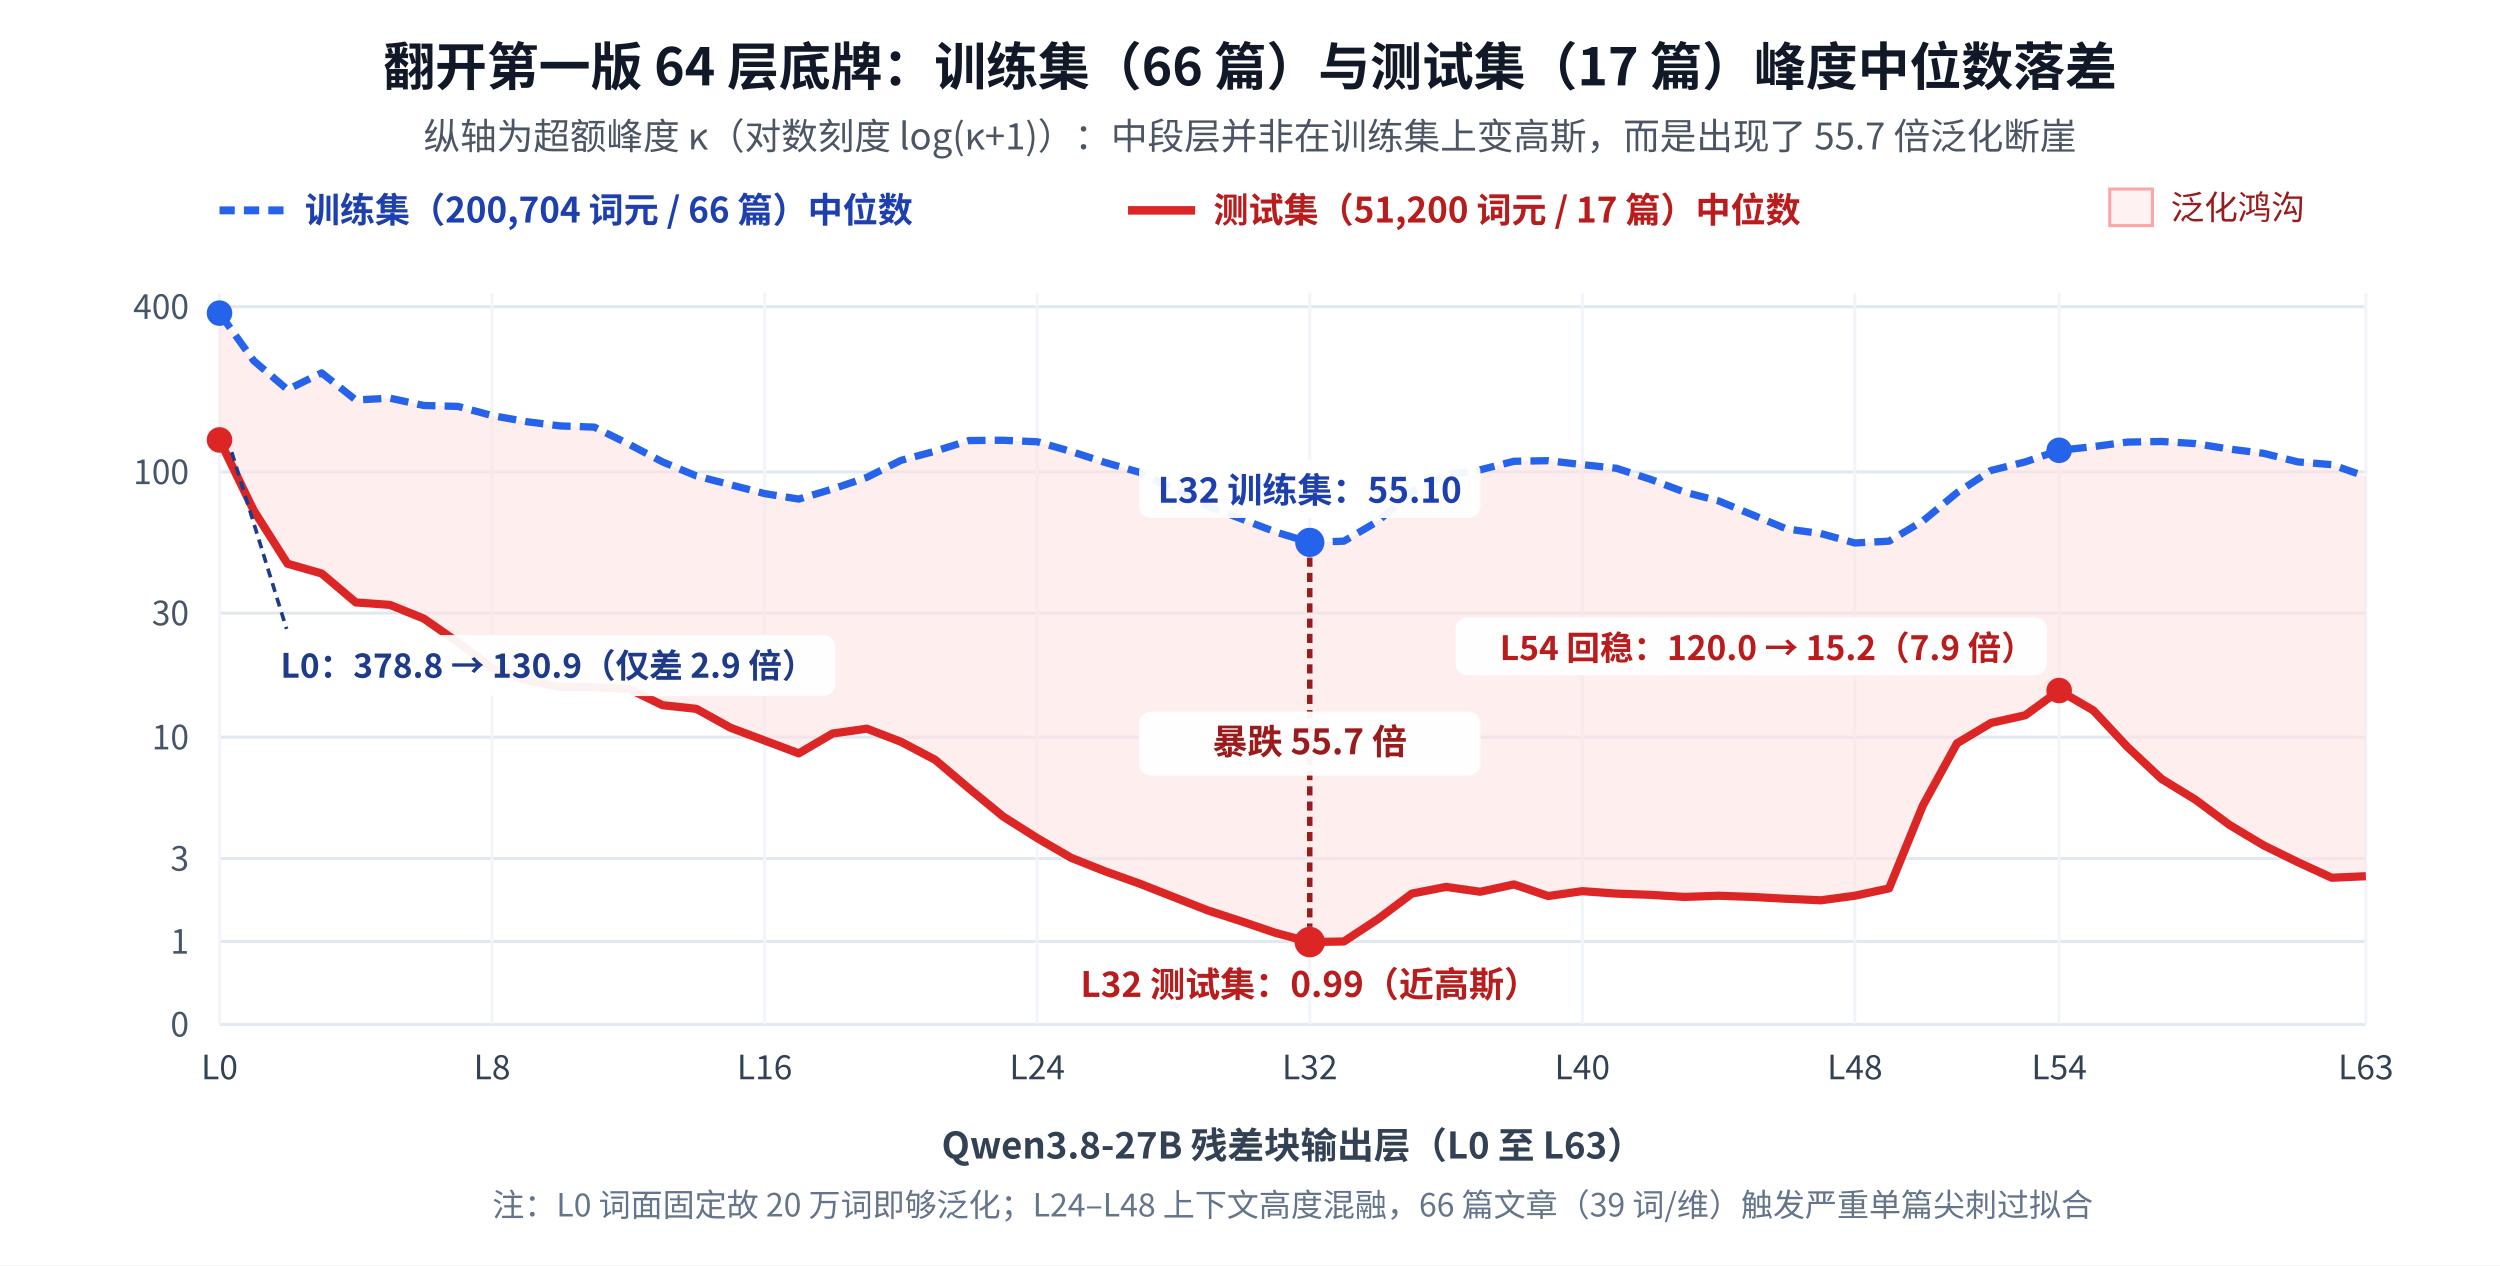
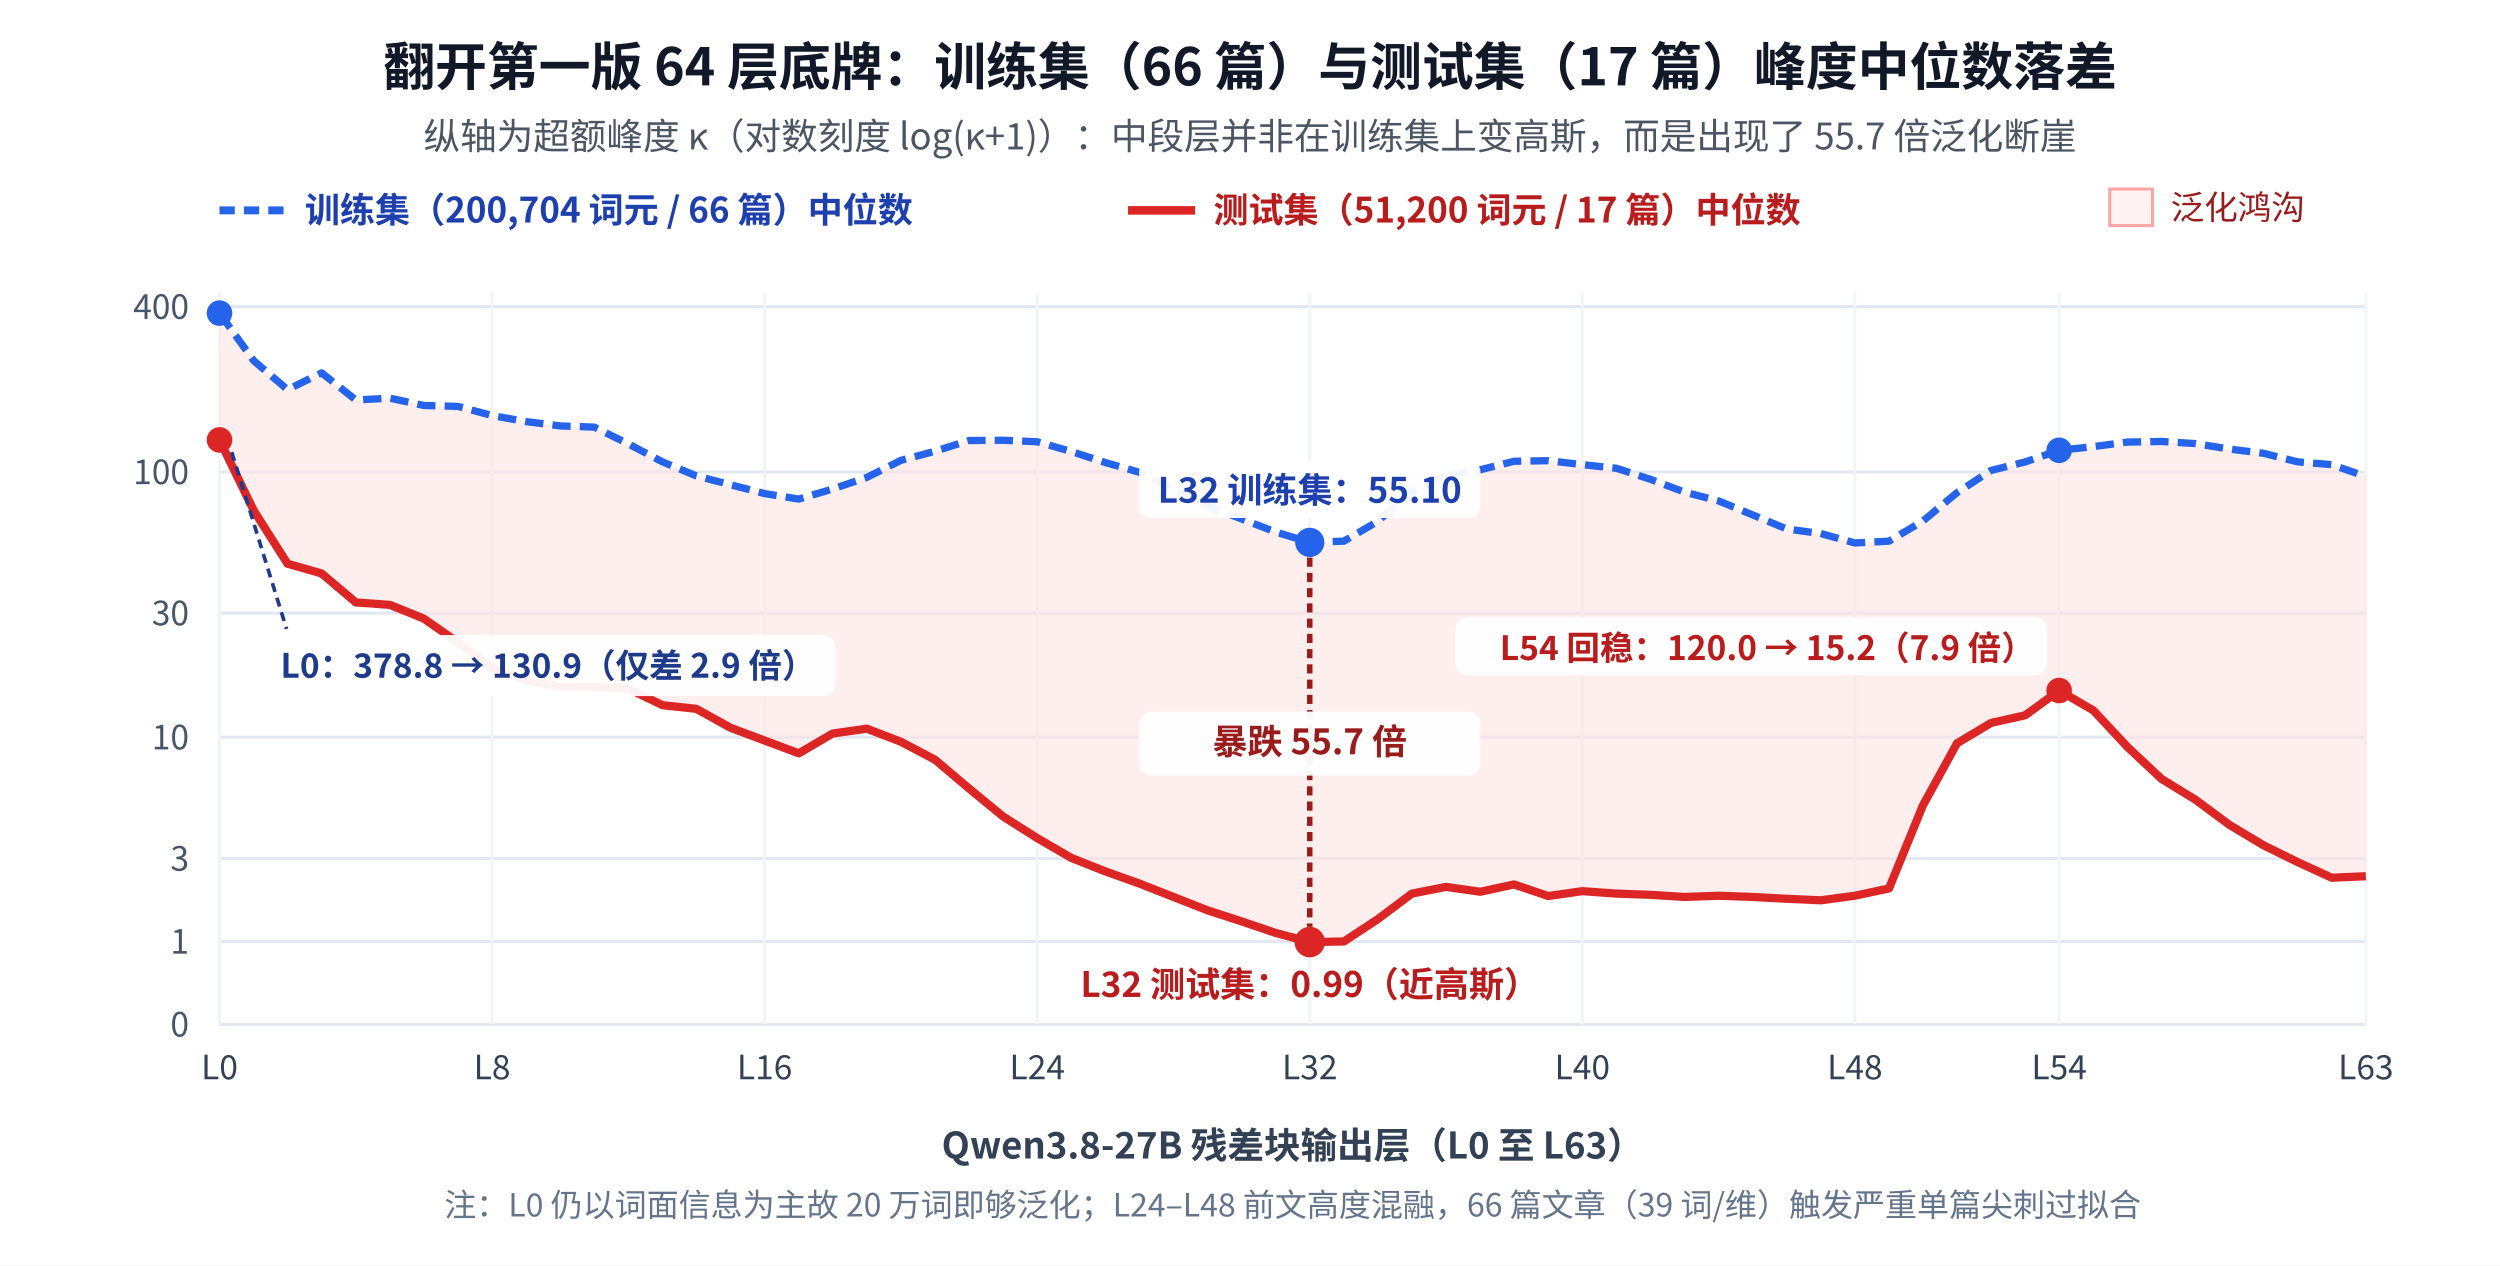
<svg xmlns="http://www.w3.org/2000/svg" viewBox="0 0 820 415" width="820" height="415" font-family="'WenQuanYi Micro Hei','Noto Sans CJK SC',sans-serif" style="background-color:#ffffff;">
  <rect width="820" height="415" fill="#ffffff" />
  <text x="410" y="28" text-anchor="middle" font-size="17" font-weight="bold" fill="#111827">翻开第一版 64 层底牌：训练集（66 篇）与测试集（17 篇）峰度中位数落差</text>
  <text x="410" y="49" text-anchor="middle" font-size="12" fill="#4b5563">纵轴为超额峰度 κ（对数刻度 log(κ+1)）：中段层并非在训练集上变高斯，而是出现了 55.7 倍泛化断崖</text>
  <line x1="72" y1="69" x2="94" y2="69" stroke="#2563eb" stroke-width="2.6" stroke-dasharray="5 3" />
  <text x="100" y="73" font-size="11.5" font-weight="bold" fill="#1e40af">训练集（200,704 词元 / 66 篇）中位数</text>
  <line x1="370" y1="69" x2="392" y2="69" stroke="#dc2626" stroke-width="2.8" />
  <text x="398" y="73" font-size="11.5" font-weight="bold" fill="#b91c1c">测试集（51,200 词元 / 17 篇）中位数</text>
  <rect x="692" y="62" width="14" height="12" fill="#fef2f2" stroke="#fca5a5" stroke-width="1" />
  <text x="712" y="72" font-size="11" fill="#991b1b">泛化鸿沟</text>
  <line x1="72.0" y1="336.0" x2="776.0" y2="336.0" stroke="#e2e8f0" stroke-width="1" />
  <text x="62.0" y="340.0" text-anchor="end" font-size="11" fill="#475569">0</text>
  <line x1="72.0" y1="308.8" x2="776.0" y2="308.8" stroke="#e2e8f0" stroke-width="1" />
  <text x="62.0" y="312.8" text-anchor="end" font-size="11" fill="#475569">1</text>
  <line x1="72.0" y1="281.6" x2="776.0" y2="281.6" stroke="#e2e8f0" stroke-width="1" />
  <text x="62.0" y="285.6" text-anchor="end" font-size="11" fill="#475569">3</text>
  <line x1="72.0" y1="241.8" x2="776.0" y2="241.8" stroke="#e2e8f0" stroke-width="1" />
  <text x="62.0" y="245.8" text-anchor="end" font-size="11" fill="#475569">10</text>
  <line x1="72.0" y1="201.1" x2="776.0" y2="201.1" stroke="#e2e8f0" stroke-width="1" />
  <text x="62.0" y="205.1" text-anchor="end" font-size="11" fill="#475569">30</text>
  <line x1="72.0" y1="154.8" x2="776.0" y2="154.8" stroke="#e2e8f0" stroke-width="1" />
  <text x="62.0" y="158.8" text-anchor="end" font-size="11" fill="#475569">100</text>
  <line x1="72.0" y1="100.6" x2="776.0" y2="100.6" stroke="#e2e8f0" stroke-width="1" />
  <text x="62.0" y="104.6" text-anchor="end" font-size="11" fill="#475569">400</text>
  <line x1="72.0" y1="96.0" x2="72.0" y2="336.0" stroke="#f1f5f9" stroke-width="1" />
  <text x="72.0" y="354.0" text-anchor="middle" font-size="11" fill="#334155">L0</text>
  <line x1="161.4" y1="96.0" x2="161.4" y2="336.0" stroke="#f1f5f9" stroke-width="1" />
  <text x="161.4" y="354.0" text-anchor="middle" font-size="11" fill="#334155">L8</text>
  <line x1="250.8" y1="96.0" x2="250.8" y2="336.0" stroke="#f1f5f9" stroke-width="1" />
  <text x="250.8" y="354.0" text-anchor="middle" font-size="11" fill="#334155">L16</text>
  <line x1="340.2" y1="96.0" x2="340.2" y2="336.0" stroke="#f1f5f9" stroke-width="1" />
  <text x="340.2" y="354.0" text-anchor="middle" font-size="11" fill="#334155">L24</text>
  <line x1="429.6" y1="96.0" x2="429.6" y2="336.0" stroke="#f1f5f9" stroke-width="1" />
  <text x="429.6" y="354.0" text-anchor="middle" font-size="11" fill="#334155">L32</text>
  <line x1="519.0" y1="96.0" x2="519.0" y2="336.0" stroke="#f1f5f9" stroke-width="1" />
  <text x="519.0" y="354.0" text-anchor="middle" font-size="11" fill="#334155">L40</text>
  <line x1="608.4" y1="96.0" x2="608.4" y2="336.0" stroke="#f1f5f9" stroke-width="1" />
  <text x="608.4" y="354.0" text-anchor="middle" font-size="11" fill="#334155">L48</text>
  <line x1="675.4" y1="96.0" x2="675.4" y2="336.0" stroke="#f1f5f9" stroke-width="1" />
  <text x="675.4" y="354.0" text-anchor="middle" font-size="11" fill="#334155">L54</text>
  <line x1="776.0" y1="96.0" x2="776.0" y2="336.0" stroke="#f1f5f9" stroke-width="1" />
  <text x="776.0" y="354.0" text-anchor="middle" font-size="11" fill="#334155">L63</text>
  <polygon points="72.0,102.7 83.2,118.3 94.3,127.8 105.5,122.3 116.7,131.2 127.9,130.6 139.0,133.0 150.2,133.3 161.4,136.3 172.6,138.3 183.7,139.7 194.9,140.1 206.1,145.6 217.3,151.5 228.4,156.1 239.6,159.0 250.8,161.9 262.0,163.7 273.1,160.4 284.3,156.6 295.5,151.0 306.7,148.0 317.8,144.5 329.0,144.4 340.2,144.9 351.4,148.1 362.5,151.7 373.7,154.9 384.9,160.5 396.1,166.0 407.2,170.2 418.4,174.5 429.6,177.9 440.8,177.5 451.9,171.0 463.1,161.3 474.3,155.8 485.5,154.1 496.6,151.3 507.8,151.1 519.0,152.4 530.2,153.6 541.3,157.2 552.5,161.4 563.7,164.3 574.9,168.9 586.0,173.5 597.2,175.0 608.4,178.1 619.6,177.5 630.7,170.9 641.9,161.6 653.1,154.3 664.3,151.5 675.4,147.7 686.6,146.5 697.8,145.0 709.0,144.8 720.1,145.5 731.3,147.3 742.5,148.7 753.7,151.5 764.8,152.4 776.0,156.3 776.0,287.4 764.8,287.9 753.7,282.8 742.5,277.3 731.3,270.6 720.1,262.3 709.0,255.5 697.8,245.0 686.6,233.0 675.4,226.5 664.3,234.6 653.1,237.1 641.9,243.8 630.7,264.2 619.6,291.4 608.4,293.8 597.2,295.3 586.0,294.8 574.9,294.2 563.7,293.8 552.5,294.2 541.3,293.5 530.2,293.1 519.0,292.3 507.8,293.9 496.6,290.1 485.5,292.5 474.3,290.9 463.1,293.1 451.9,301.5 440.8,308.8 429.6,309.0 418.4,306.0 407.2,302.2 396.1,298.6 384.9,294.2 373.7,289.8 362.5,285.8 351.4,281.4 340.2,274.9 329.0,267.8 317.8,258.6 306.7,249.2 295.5,243.3 284.3,239.0 273.1,240.6 262.0,247.1 250.8,242.9 239.6,238.7 228.4,232.5 217.3,231.3 206.1,225.9 194.9,225.4 183.7,225.3 172.6,223.1 161.4,219.1 150.2,210.7 139.0,202.9 127.9,198.4 116.7,197.6 105.5,188.1 94.3,184.9 83.2,167.4 72.0,144.3" fill="#fee2e2" opacity="0.58" />
  <polyline points="72.0,102.7 83.2,118.3 94.3,127.8 105.5,122.3 116.7,131.2 127.9,130.6 139.0,133.0 150.2,133.3 161.4,136.3 172.6,138.3 183.7,139.7 194.9,140.1 206.1,145.6 217.3,151.5 228.4,156.1 239.6,159.0 250.8,161.9 262.0,163.7 273.1,160.4 284.3,156.6 295.5,151.0 306.7,148.0 317.8,144.5 329.0,144.4 340.2,144.9 351.4,148.1 362.5,151.7 373.7,154.9 384.9,160.5 396.1,166.0 407.2,170.2 418.4,174.5 429.6,177.9 440.8,177.5 451.9,171.0 463.1,161.3 474.3,155.8 485.5,154.1 496.6,151.3 507.8,151.1 519.0,152.4 530.2,153.6 541.3,157.2 552.5,161.4 563.7,164.3 574.9,168.9 586.0,173.5 597.2,175.0 608.4,178.1 619.6,177.5 630.7,170.9 641.9,161.6 653.1,154.3 664.3,151.5 675.4,147.7 686.6,146.5 697.8,145.0 709.0,144.8 720.1,145.5 731.3,147.3 742.5,148.7 753.7,151.5 764.8,152.4 776.0,156.3" fill="none" stroke="#2563eb" stroke-width="2.4" stroke-dasharray="6 3" stroke-linejoin="round" />
  <polyline points="72.0,144.3 83.2,167.4 94.3,184.9 105.5,188.1 116.7,197.6 127.9,198.4 139.0,202.9 150.2,210.7 161.4,219.1 172.6,223.1 183.7,225.3 194.9,225.4 206.1,225.9 217.3,231.3 228.4,232.5 239.6,238.7 250.8,242.9 262.0,247.1 273.1,240.6 284.3,239.0 295.5,243.3 306.7,249.2 317.8,258.6 329.0,267.8 340.2,274.9 351.4,281.4 362.5,285.8 373.7,289.8 384.9,294.2 396.1,298.6 407.2,302.2 418.4,306.0 429.6,309.0 440.8,308.8 451.9,301.5 463.1,293.1 474.3,290.9 485.5,292.5 496.6,290.1 507.8,293.9 519.0,292.3 530.2,293.1 541.3,293.5 552.5,294.2 563.7,293.8 574.9,294.2 586.0,294.8 597.2,295.3 608.4,293.8 619.6,291.4 630.7,264.2 641.9,243.8 653.1,237.1 664.3,234.6 675.4,226.5 686.6,233.0 697.8,245.0 709.0,255.5 720.1,262.3 731.3,270.6 742.5,277.3 753.7,282.8 764.8,287.9 776.0,287.4" fill="none" stroke="#dc2626" stroke-width="2.7" stroke-linejoin="round" />
  <circle cx="72.0" cy="102.7" r="4.2" fill="#2563eb" />
  <circle cx="72.0" cy="144.3" r="4.2" fill="#dc2626" />
  <line x1="76.0" y1="148.3" x2="94.0" y2="206.3" stroke="#1e3a8a" stroke-width="1.2" stroke-dasharray="3 2" />
  <rect x="86.0" y="208.3" width="188" height="20" rx="4" fill="#ffffff" opacity="0.94" />
  <text x="92.0" y="222.3" font-size="11" font-weight="bold" fill="#1e3a8a">L0：378.8 → 130.9（仅差 2.9 倍）</text>
  <line x1="429.6" y1="182.9" x2="429.6" y2="304.0" stroke="#991b1b" stroke-width="1.8" stroke-dasharray="3 2" />
  <circle cx="429.6" cy="177.9" r="4.8" fill="#2563eb" />
  <circle cx="429.6" cy="309.0" r="5.0" fill="#dc2626" />
  <rect x="373.6" y="150.9" width="112" height="19" rx="4" fill="#ffffff" opacity="0.94" />
  <text x="429.6" y="164.9" text-anchor="middle" font-size="11.5" font-weight="bold" fill="#1e40af">L32 训练集：55.10</text>
  <rect x="373.6" y="233.4" width="112" height="21" rx="4" fill="#ffffff" opacity="0.95" />
  <text x="429.6" y="247.4" text-anchor="middle" font-size="11.5" font-weight="bold" fill="#991b1b">暴跌 55.7 倍</text>
  <text x="429.6" y="327.0" text-anchor="middle" font-size="11.5" font-weight="bold" fill="#b91c1c">L32 测试集：0.99（近高斯）</text>
  <circle cx="675.4" cy="147.7" r="4.2" fill="#2563eb" />
  <circle cx="675.4" cy="226.5" r="4.2" fill="#dc2626" />
  <rect x="477.4" y="202.5" width="194" height="19" rx="4" fill="#ffffff" opacity="0.94" />
  <text x="667.4" y="216.5" text-anchor="end" font-size="11" font-weight="bold" fill="#b91c1c">L54 回稳：120.0 → 15.2（7.9 倍）</text>
  <text x="424" y="380" text-anchor="middle" font-size="12" font-weight="bold" fill="#334155">Qwen3.8-27B 残差块输出层（L0 至 L63）</text>
-   <text x="424" y="399" text-anchor="middle" font-size="10.5" fill="#64748b">注：L0 词面固定故 20 万词即够泛化；L24–L48 上下文高度混融，66 篇文章（39 词/维）触发严重单篇尖刺过拟合</text>
+   <text x="424" y="399" text-anchor="middle" font-size="10.5" fill="#64748b">注：L0 仍以词面信息为主故 20 万词即够泛化；L24–L48 前文高度混融，66 篇文章（39 词/维）触发严重单篇尖刺过拟合</text>
</svg>
